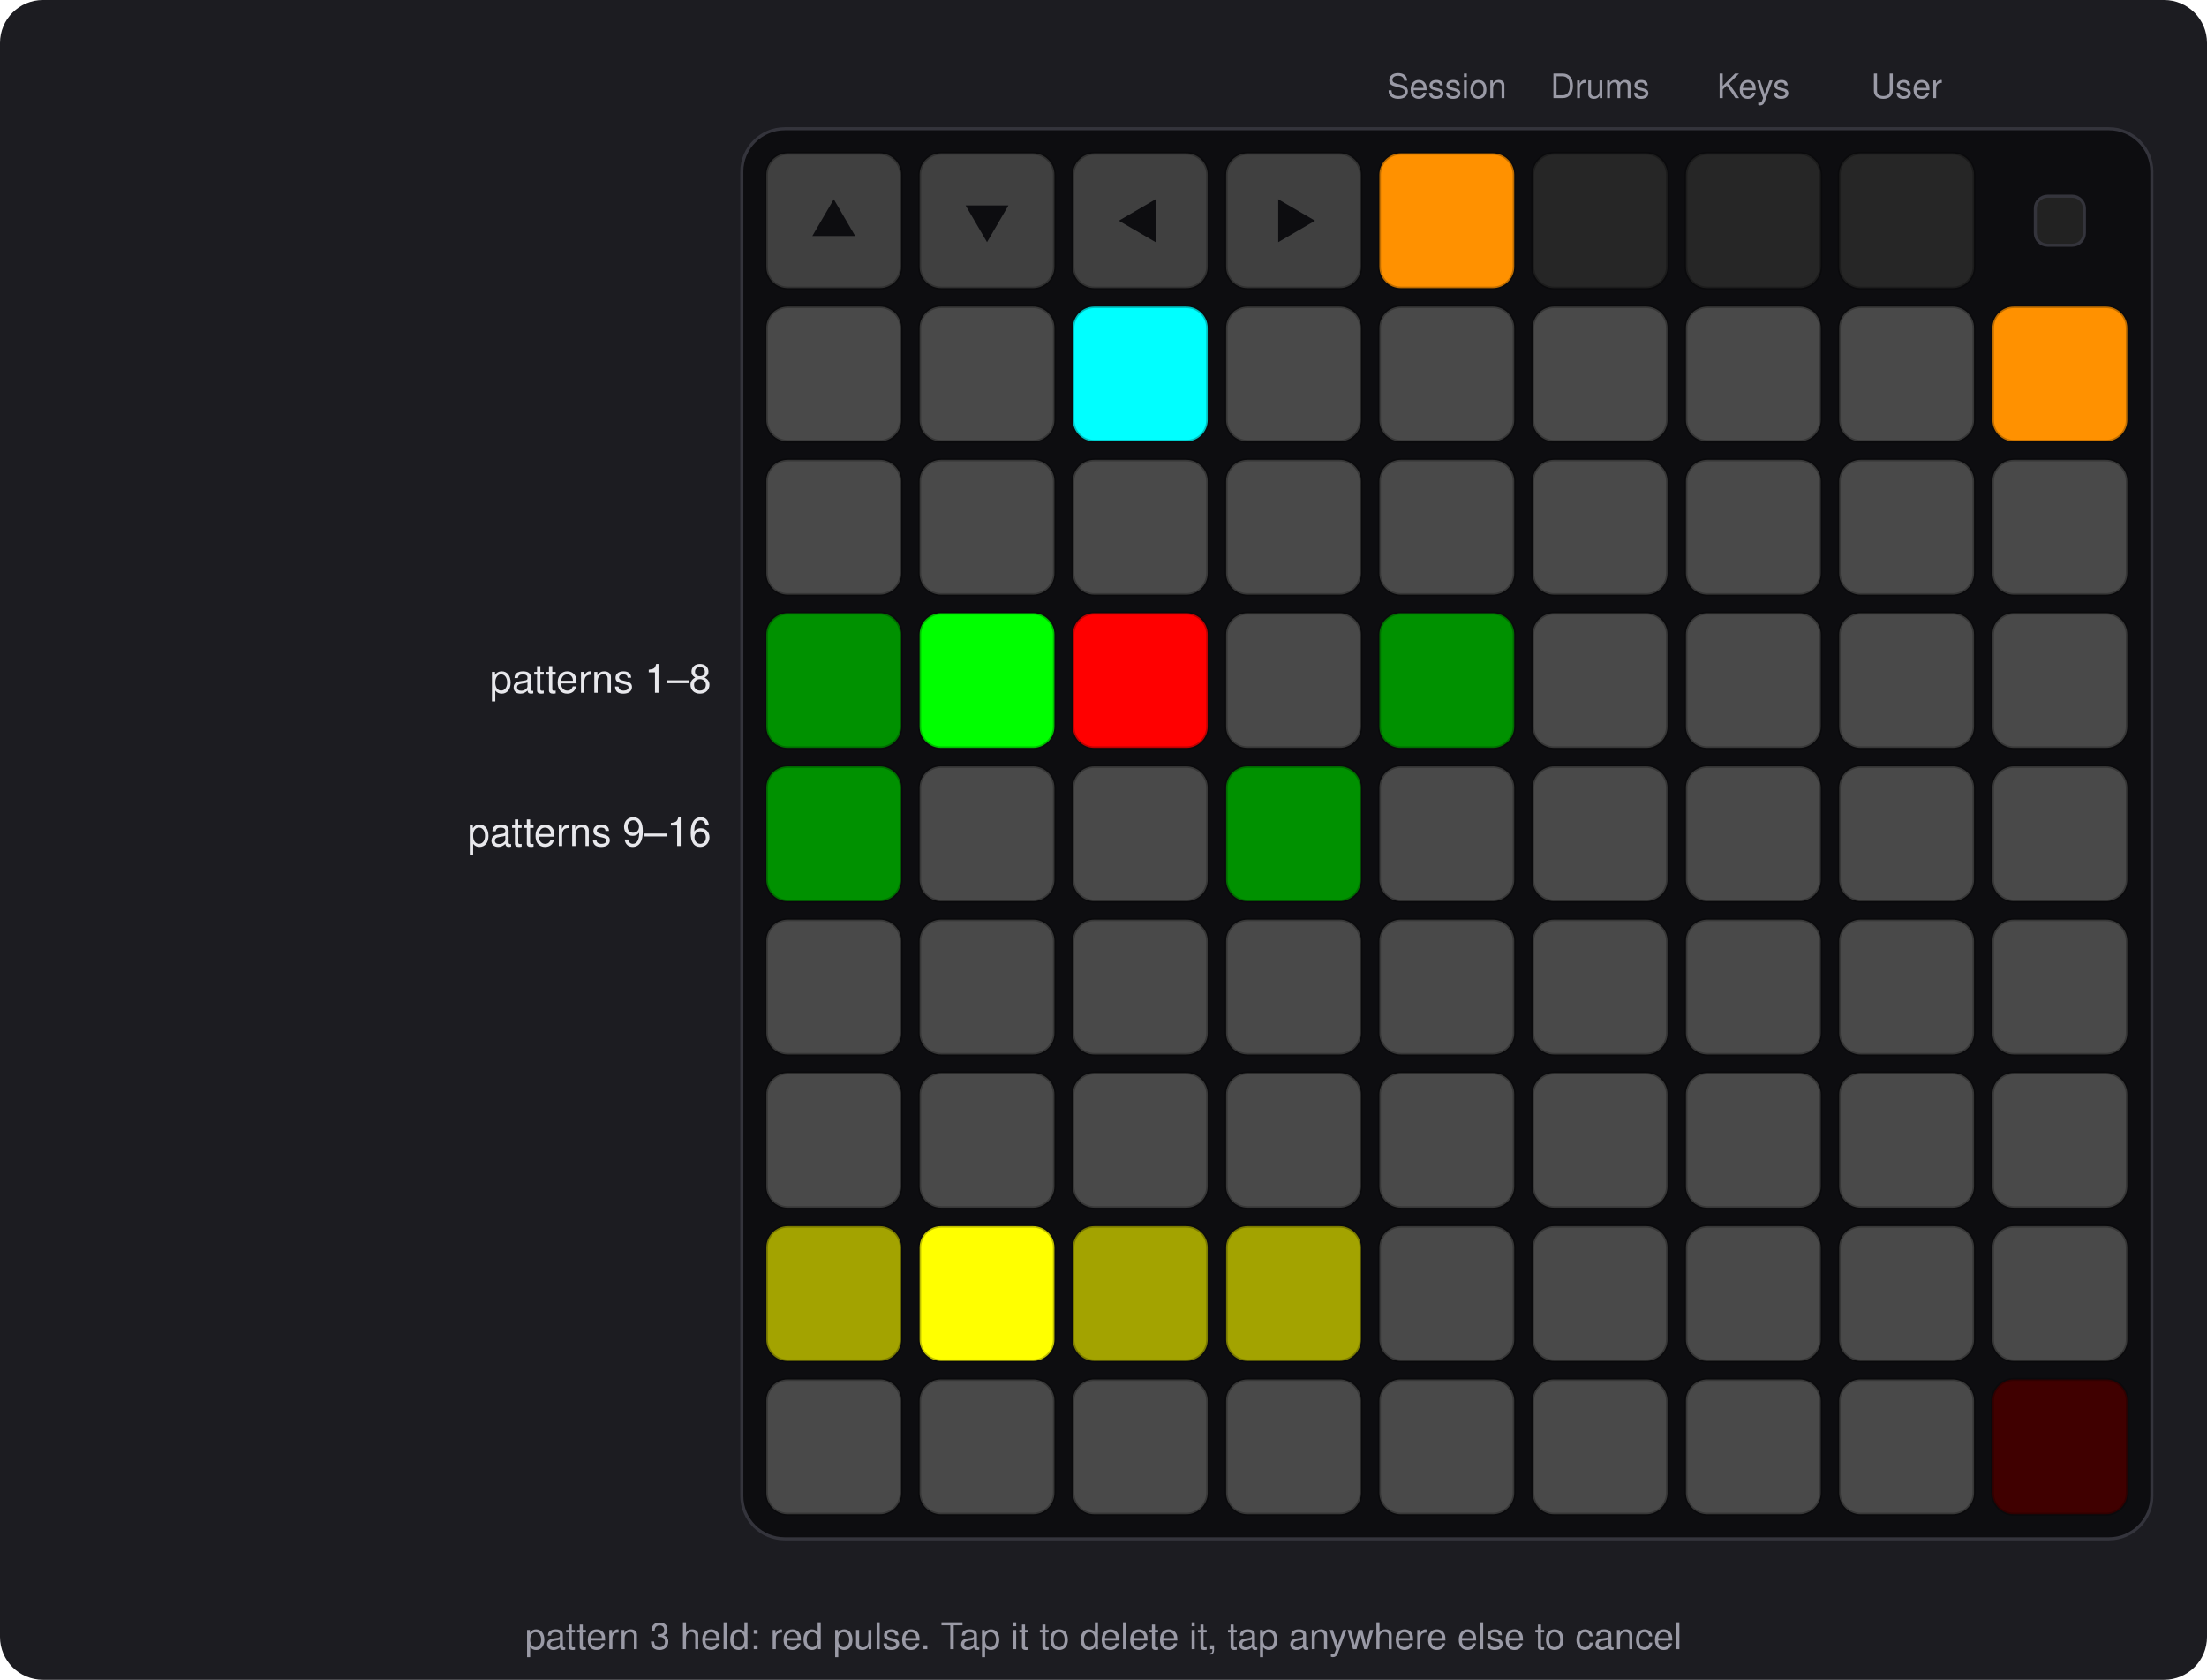
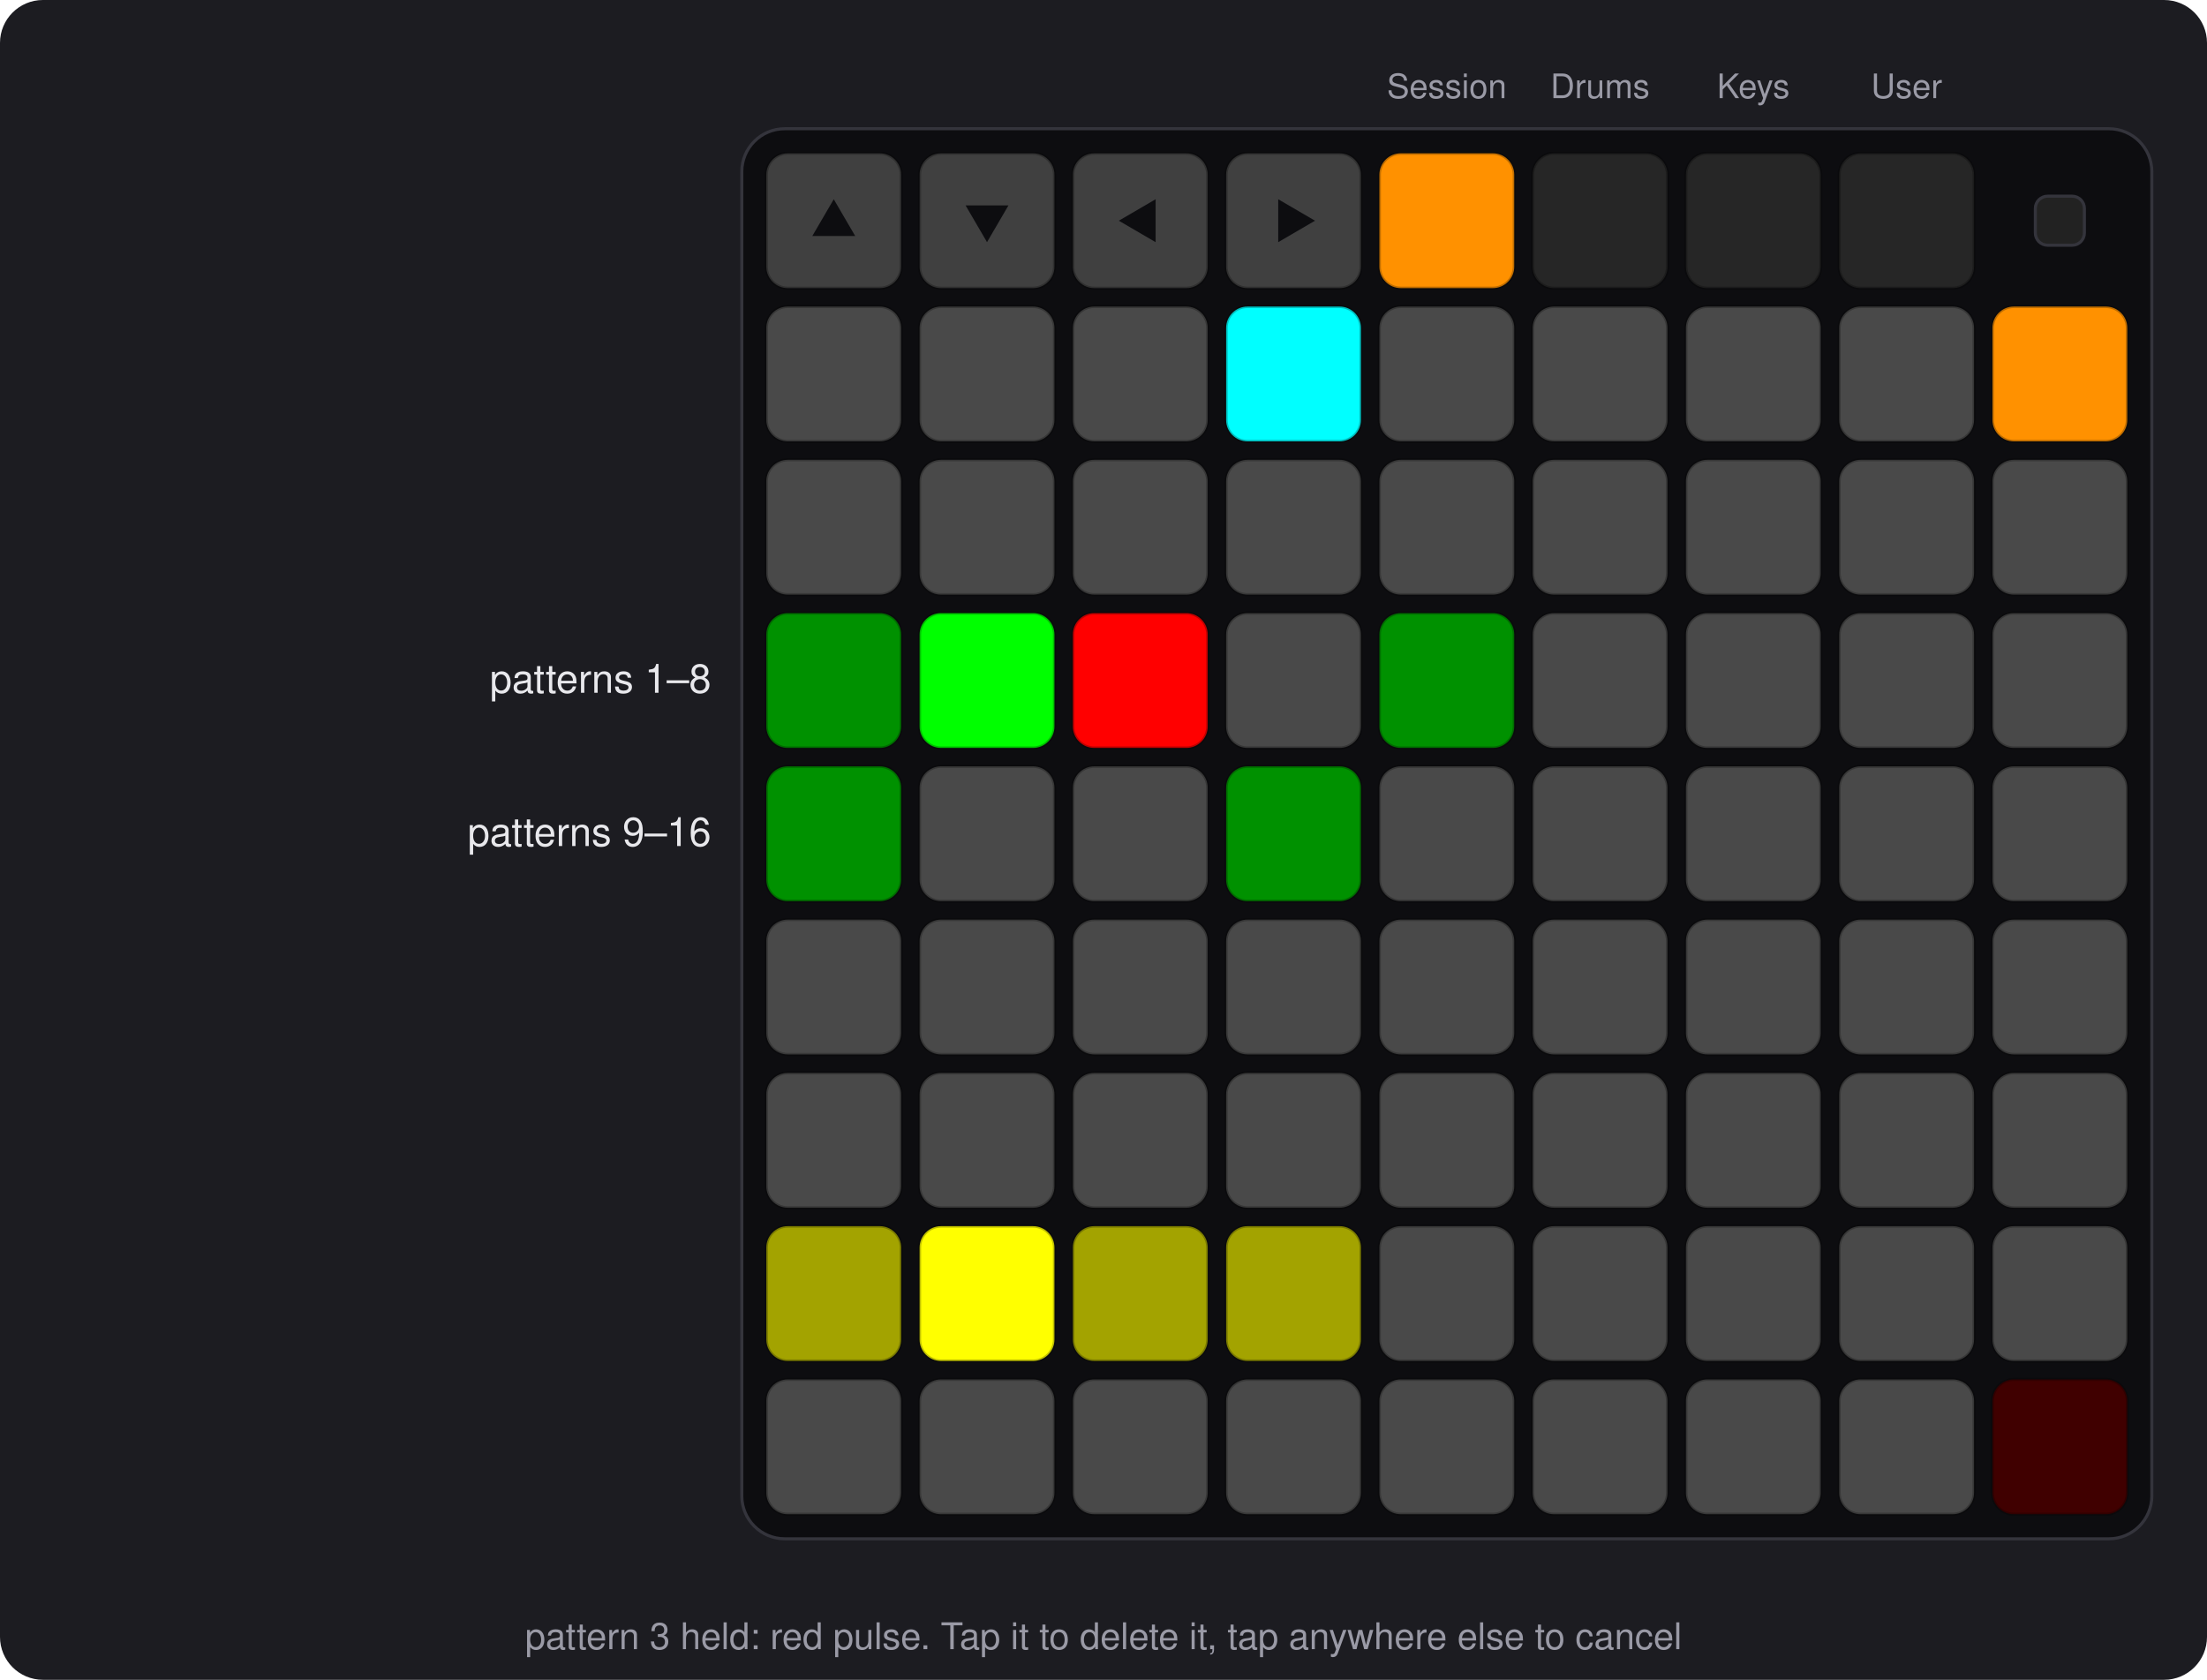
<svg xmlns="http://www.w3.org/2000/svg" width="720" height="548" viewBox="0 0 720 548" font-family="-apple-system, Segoe UI, Helvetica, Arial, sans-serif">
  <rect width="100%" height="100%" rx="14" fill="#1c1c21" />
  <rect x="242" y="42" width="460" height="460" rx="14" fill="#0d0d10" stroke="#34343c" />
  <rect x="250" y="450" width="44" height="44" rx="7" fill="#494949" stroke="#00000040" />
  <rect x="300" y="450" width="44" height="44" rx="7" fill="#494949" stroke="#00000040" />
  <rect x="350" y="450" width="44" height="44" rx="7" fill="#494949" stroke="#00000040" />
  <rect x="400" y="450" width="44" height="44" rx="7" fill="#494949" stroke="#00000040" />
  <rect x="450" y="450" width="44" height="44" rx="7" fill="#494949" stroke="#00000040" />
  <rect x="500" y="450" width="44" height="44" rx="7" fill="#494949" stroke="#00000040" />
  <rect x="550" y="450" width="44" height="44" rx="7" fill="#494949" stroke="#00000040" />
  <rect x="600" y="450" width="44" height="44" rx="7" fill="#494949" stroke="#00000040" />
  <rect x="650" y="450" width="44" height="44" rx="7" fill="#400000" stroke="#00000040" />
  <rect x="250" y="400" width="44" height="44" rx="7" fill="#a3a300" stroke="#00000040" />
  <rect x="300" y="400" width="44" height="44" rx="7" fill="#ffff00" stroke="#00000040" />
  <rect x="350" y="400" width="44" height="44" rx="7" fill="#a3a300" stroke="#00000040" />
  <rect x="400" y="400" width="44" height="44" rx="7" fill="#a3a300" stroke="#00000040" />
  <rect x="450" y="400" width="44" height="44" rx="7" fill="#494949" stroke="#00000040" />
  <rect x="500" y="400" width="44" height="44" rx="7" fill="#494949" stroke="#00000040" />
  <rect x="550" y="400" width="44" height="44" rx="7" fill="#494949" stroke="#00000040" />
  <rect x="600" y="400" width="44" height="44" rx="7" fill="#494949" stroke="#00000040" />
  <rect x="650" y="400" width="44" height="44" rx="7" fill="#494949" stroke="#00000040" />
  <rect x="250" y="350" width="44" height="44" rx="7" fill="#494949" stroke="#00000040" />
  <rect x="300" y="350" width="44" height="44" rx="7" fill="#494949" stroke="#00000040" />
  <rect x="350" y="350" width="44" height="44" rx="7" fill="#494949" stroke="#00000040" />
  <rect x="400" y="350" width="44" height="44" rx="7" fill="#494949" stroke="#00000040" />
  <rect x="450" y="350" width="44" height="44" rx="7" fill="#494949" stroke="#00000040" />
  <rect x="500" y="350" width="44" height="44" rx="7" fill="#494949" stroke="#00000040" />
  <rect x="550" y="350" width="44" height="44" rx="7" fill="#494949" stroke="#00000040" />
  <rect x="600" y="350" width="44" height="44" rx="7" fill="#494949" stroke="#00000040" />
  <rect x="650" y="350" width="44" height="44" rx="7" fill="#494949" stroke="#00000040" />
  <rect x="250" y="300" width="44" height="44" rx="7" fill="#494949" stroke="#00000040" />
  <rect x="300" y="300" width="44" height="44" rx="7" fill="#494949" stroke="#00000040" />
  <rect x="350" y="300" width="44" height="44" rx="7" fill="#494949" stroke="#00000040" />
  <rect x="400" y="300" width="44" height="44" rx="7" fill="#494949" stroke="#00000040" />
  <rect x="450" y="300" width="44" height="44" rx="7" fill="#494949" stroke="#00000040" />
  <rect x="500" y="300" width="44" height="44" rx="7" fill="#494949" stroke="#00000040" />
  <rect x="550" y="300" width="44" height="44" rx="7" fill="#494949" stroke="#00000040" />
  <rect x="600" y="300" width="44" height="44" rx="7" fill="#494949" stroke="#00000040" />
  <rect x="650" y="300" width="44" height="44" rx="7" fill="#494949" stroke="#00000040" />
  <rect x="250" y="250" width="44" height="44" rx="7" fill="#009100" stroke="#00000040" />
  <rect x="300" y="250" width="44" height="44" rx="7" fill="#494949" stroke="#00000040" />
  <rect x="350" y="250" width="44" height="44" rx="7" fill="#494949" stroke="#00000040" />
  <rect x="400" y="250" width="44" height="44" rx="7" fill="#009100" stroke="#00000040" />
  <rect x="450" y="250" width="44" height="44" rx="7" fill="#494949" stroke="#00000040" />
  <rect x="500" y="250" width="44" height="44" rx="7" fill="#494949" stroke="#00000040" />
  <rect x="550" y="250" width="44" height="44" rx="7" fill="#494949" stroke="#00000040" />
  <rect x="600" y="250" width="44" height="44" rx="7" fill="#494949" stroke="#00000040" />
  <rect x="650" y="250" width="44" height="44" rx="7" fill="#494949" stroke="#00000040" />
  <rect x="250" y="200" width="44" height="44" rx="7" fill="#009100" stroke="#00000040" />
  <rect x="300" y="200" width="44" height="44" rx="7" fill="#00ff00" stroke="#00000040" />
  <rect x="350" y="200" width="44" height="44" rx="7" fill="#ff0000" stroke="#00000040" />
  <rect x="400" y="200" width="44" height="44" rx="7" fill="#494949" stroke="#00000040" />
  <rect x="450" y="200" width="44" height="44" rx="7" fill="#009100" stroke="#00000040" />
  <rect x="500" y="200" width="44" height="44" rx="7" fill="#494949" stroke="#00000040" />
  <rect x="550" y="200" width="44" height="44" rx="7" fill="#494949" stroke="#00000040" />
  <rect x="600" y="200" width="44" height="44" rx="7" fill="#494949" stroke="#00000040" />
  <rect x="650" y="200" width="44" height="44" rx="7" fill="#494949" stroke="#00000040" />
  <rect x="250" y="150" width="44" height="44" rx="7" fill="#494949" stroke="#00000040" />
  <rect x="300" y="150" width="44" height="44" rx="7" fill="#494949" stroke="#00000040" />
  <rect x="350" y="150" width="44" height="44" rx="7" fill="#494949" stroke="#00000040" />
  <rect x="400" y="150" width="44" height="44" rx="7" fill="#494949" stroke="#00000040" />
  <rect x="450" y="150" width="44" height="44" rx="7" fill="#494949" stroke="#00000040" />
  <rect x="500" y="150" width="44" height="44" rx="7" fill="#494949" stroke="#00000040" />
  <rect x="550" y="150" width="44" height="44" rx="7" fill="#494949" stroke="#00000040" />
  <rect x="600" y="150" width="44" height="44" rx="7" fill="#494949" stroke="#00000040" />
  <rect x="650" y="150" width="44" height="44" rx="7" fill="#494949" stroke="#00000040" />
  <rect x="250" y="100" width="44" height="44" rx="7" fill="#494949" stroke="#00000040" />
  <rect x="300" y="100" width="44" height="44" rx="7" fill="#494949" stroke="#00000040" />
-   <rect x="350" y="100" width="44" height="44" rx="7" fill="#00ffff" stroke="#00000040" />
-   <rect x="400" y="100" width="44" height="44" rx="7" fill="#494949" stroke="#00000040" />
+   <rect x="350" y="100" width="44" height="44" rx="7" fill="#494949" stroke="#00000040" />
+   <rect x="400" y="100" width="44" height="44" rx="7" fill="#00ffff" stroke="#00000040" />
  <rect x="450" y="100" width="44" height="44" rx="7" fill="#494949" stroke="#00000040" />
  <rect x="500" y="100" width="44" height="44" rx="7" fill="#494949" stroke="#00000040" />
  <rect x="550" y="100" width="44" height="44" rx="7" fill="#494949" stroke="#00000040" />
  <rect x="600" y="100" width="44" height="44" rx="7" fill="#494949" stroke="#00000040" />
  <rect x="650" y="100" width="44" height="44" rx="7" fill="#ff9100" stroke="#00000040" />
  <rect x="250" y="50" width="44" height="44" rx="7" fill="#404040" stroke="#00000040" />
  <rect x="300" y="50" width="44" height="44" rx="7" fill="#404040" stroke="#00000040" />
  <rect x="350" y="50" width="44" height="44" rx="7" fill="#404040" stroke="#00000040" />
  <rect x="400" y="50" width="44" height="44" rx="7" fill="#404040" stroke="#00000040" />
  <rect x="450" y="50" width="44" height="44" rx="7" fill="#ff9100" stroke="#00000040" />
  <rect x="500" y="50" width="44" height="44" rx="7" fill="#262626" stroke="#00000040" />
  <rect x="550" y="50" width="44" height="44" rx="7" fill="#262626" stroke="#00000040" />
  <rect x="600" y="50" width="44" height="44" rx="7" fill="#262626" stroke="#00000040" />
  <rect x="664" y="64" width="16" height="16" rx="4" fill="#222" stroke="#34343c" />
  <polygon points="272,65 279,77 265,77" fill="#0d0d10" />
  <polygon points="322,79 329,67 315,67" fill="#0d0d10" />
  <polygon points="365,72 377,65 377,79" fill="#0d0d10" />
  <polygon points="429,72 417,65 417,79" fill="#0d0d10" />
  <text x="232" y="226" fill="#e8e8ec" font-size="13" text-anchor="end">patterns 1–8</text>
  <text x="232" y="276" fill="#e8e8ec" font-size="13" text-anchor="end">patterns 9–16</text>
  <text x="472" y="32" fill="#9a9aa6" font-size="11" text-anchor="middle">Session</text>
  <text x="522" y="32" fill="#9a9aa6" font-size="11" text-anchor="middle">Drums</text>
  <text x="572" y="32" fill="#9a9aa6" font-size="11" text-anchor="middle">Keys</text>
  <text x="622" y="32" fill="#9a9aa6" font-size="11" text-anchor="middle">User</text>
  <text x="360" y="538" fill="#9a9aa6" font-size="12" text-anchor="middle">pattern 3 held: red pulse. Tap it to delete it, tap anywhere else to cancel</text>
</svg>
